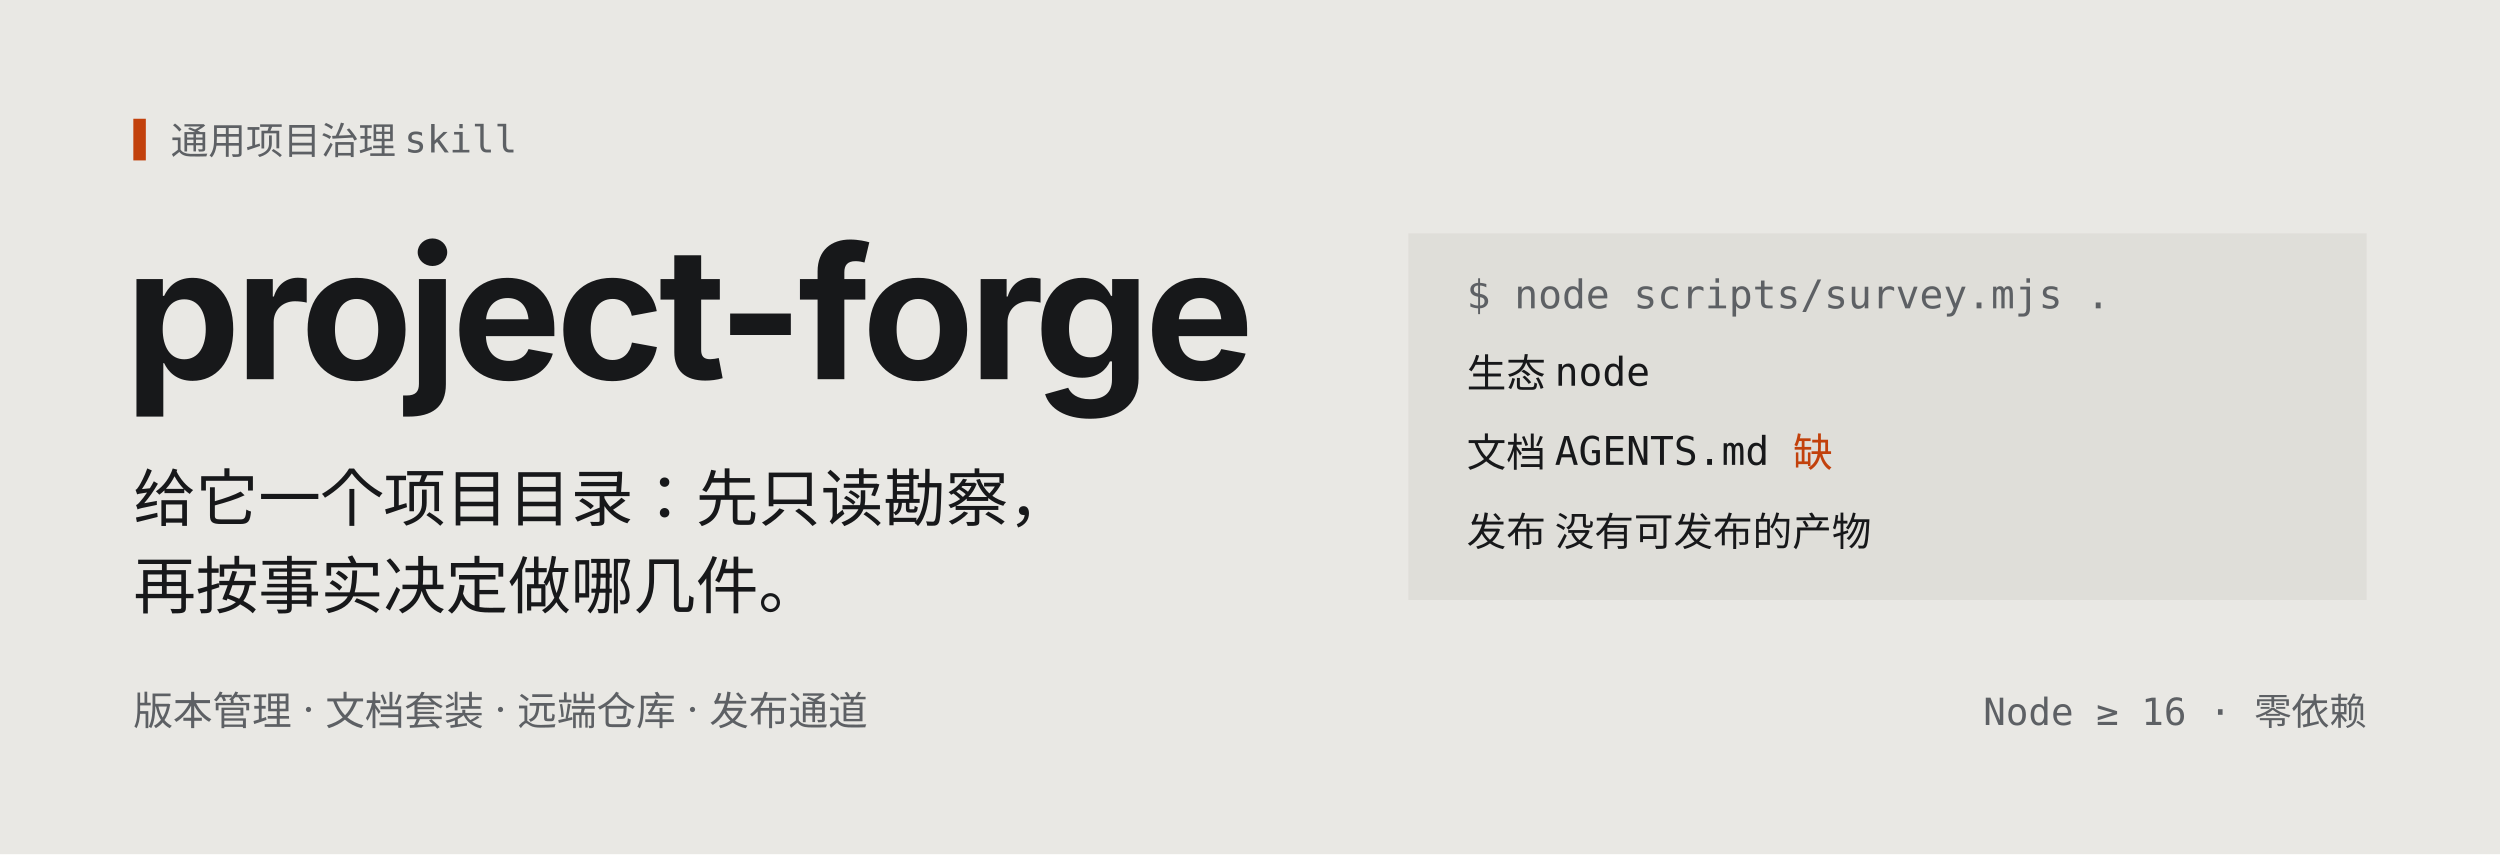
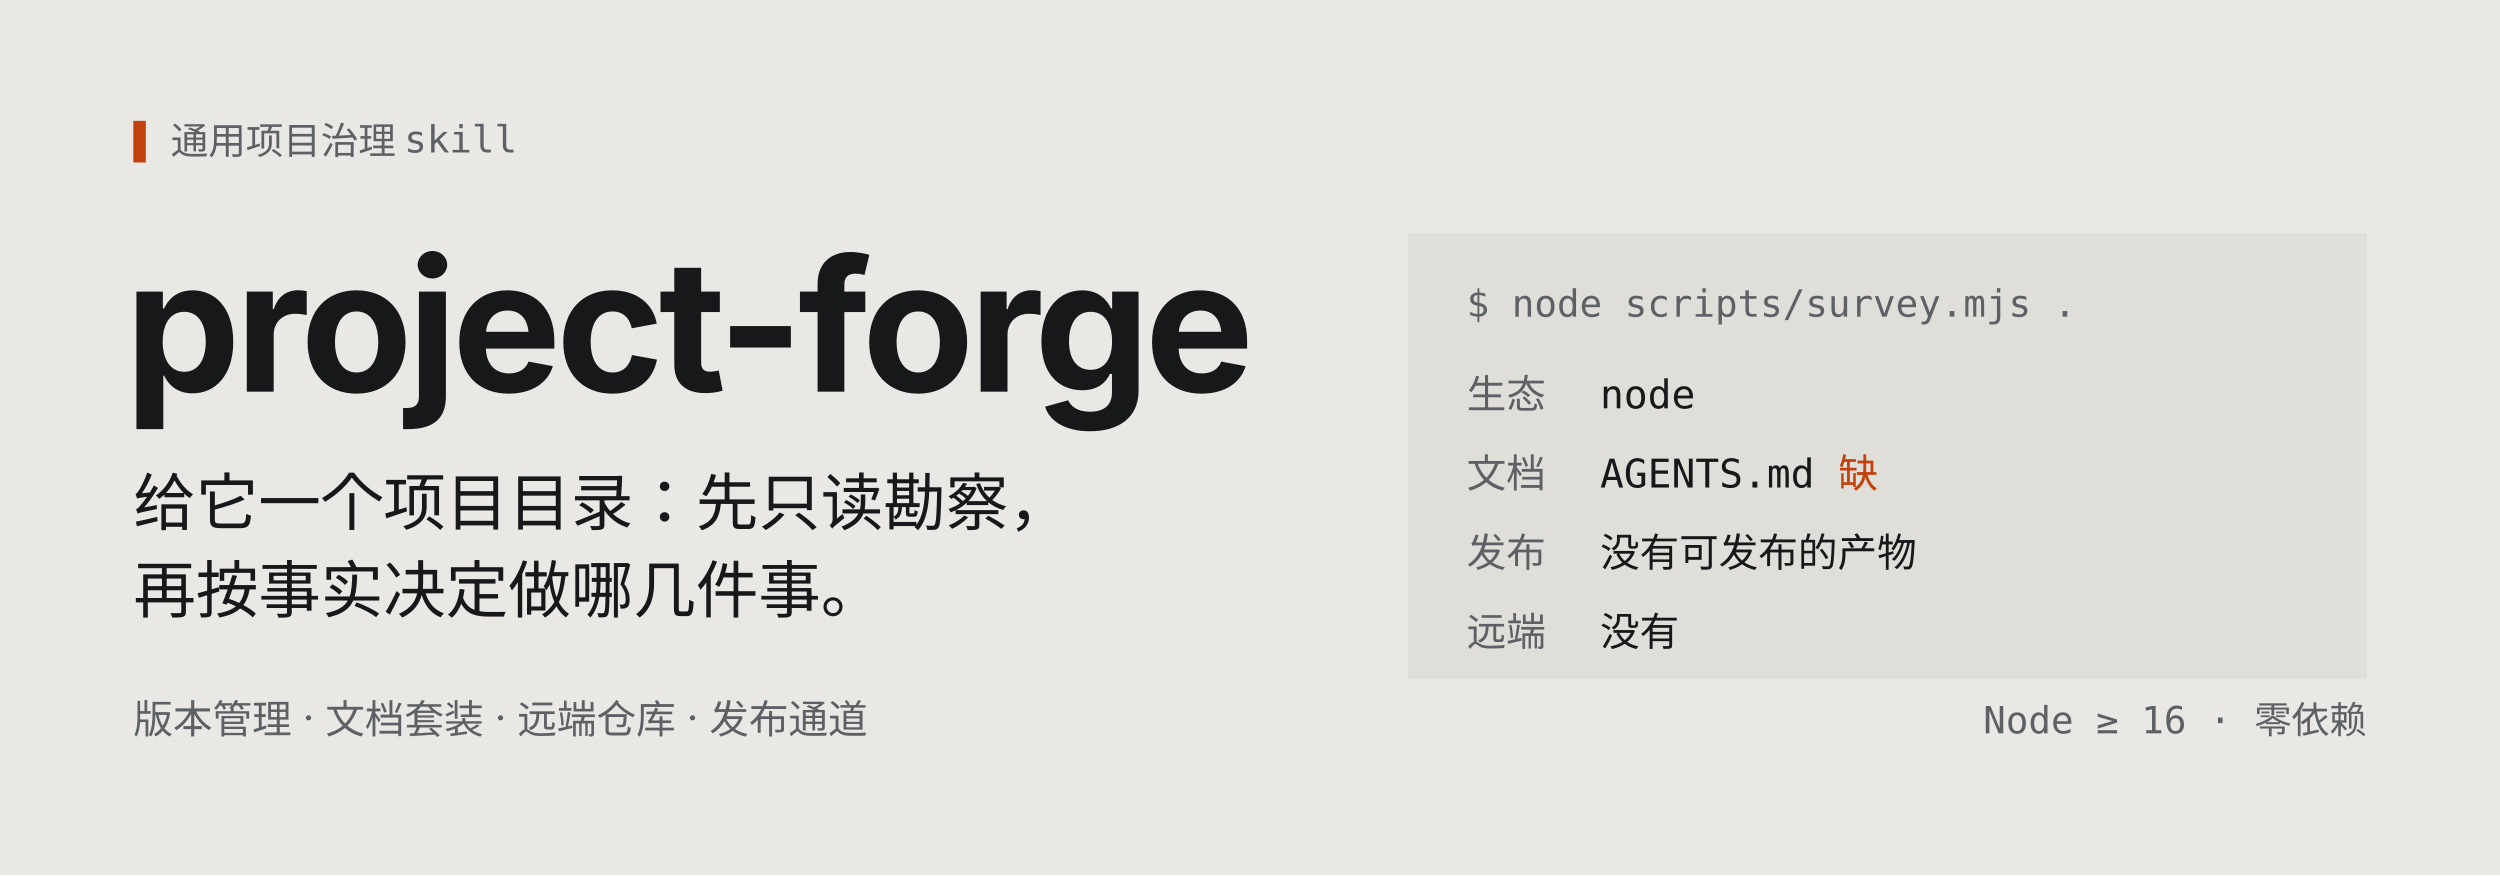
- <svg xmlns="http://www.w3.org/2000/svg" width="1200" height="410" viewBox="0 0 1200 410" role="img" aria-labelledby="hero-title hero-desc">
-   <rect width="1200" height="410" fill="#E9E8E4" />
-   <g id="title-block">
-     <rect x="64" y="57" width="6" height="20" fill="#C2410C" />
+ <svg xmlns="http://www.w3.org/2000/svg" width="1200" height="420" viewBox="0 0 1200 420" role="img" aria-labelledby="pfHeroTitle pfHeroDesc">
+   <rect width="1200" height="420" fill="#E9E8E4" />
+   <g id="title-block" font-family="-apple-system, BlinkMacSystemFont, 'Segoe UI', 'PingFang SC', sans-serif">
+     <rect x="64" y="58" width="6" height="20" fill="#C2410C" />
    <text x="82" y="74" font-family="ui-monospace, SFMono-Regular, Menlo, monospace" font-size="18" fill="#5D6064">通用项目治理 skill</text>
-     <text x="60" y="182" font-family="-apple-system, BlinkMacSystemFont, 'Segoe UI', 'PingFang SC', sans-serif" font-size="88" font-weight="700" letter-spacing="-2.5" fill="#17181A">project-forge</text>
-     <text x="64" y="250" font-family="-apple-system, BlinkMacSystemFont, 'Segoe UI', 'PingFang SC', sans-serif" font-size="30" fill="#17181A">给它一个项目目录：先只读勘察，</text>
-     <text x="64" y="292" font-family="-apple-system, BlinkMacSystemFont, 'Segoe UI', 'PingFang SC', sans-serif" font-size="30" fill="#17181A">再按事实决定做哪几件。</text>
-     <text x="64" y="348" font-family="-apple-system, BlinkMacSystemFont, 'Segoe UI', 'PingFang SC', sans-serif" font-size="19" fill="#5D6064">版本管理 · 文档套装 · 远端仓库 · 发布通道</text>
-     <text x="1136" y="348" text-anchor="end" font-family="ui-monospace, SFMono-Regular, Menlo, monospace" font-size="18" fill="#5D6064">Node ≥ 16 · 零依赖</text>
+     <text x="60" y="188" font-size="88" font-weight="700" letter-spacing="-2.5" fill="#17181A">project-forge</text>
+     <text x="64" y="252" font-size="30" fill="#17181A">给它一个项目目录：先只读勘察，</text>
+     <text x="64" y="294" font-size="30" fill="#17181A">再按事实决定做哪几件事。</text>
+     <text x="64" y="352" font-size="19" fill="#5D6064">版本管理 · 文档套装 · 远端仓库 · 发布通道</text>
+     <text x="1136" y="352" font-size="18" text-anchor="end" fill="#5D6064" font-family="ui-monospace, SFMono-Regular, Menlo, monospace">Node ≥ 16 · 零依赖</text>
  </g>
  <g id="survey-proof">
-     <rect x="676" y="112" width="460" height="176" fill="#DFDED9" />
-     <text x="704" y="148" font-family="ui-monospace, SFMono-Regular, Menlo, monospace" font-size="19" fill="#5D6064">$ node scripts/survey.mjs .</text>
-     <text x="704" y="186" font-family="ui-monospace, SFMono-Regular, Menlo, monospace" font-size="19" fill="#17181A">生态   node</text>
-     <text x="704" y="224" font-family="ui-monospace, SFMono-Regular, Menlo, monospace" font-size="19" fill="#17181A">文档   AGENTS.md <tspan fill="#C2410C">缺</tspan>
-     </text>
-     <text x="704" y="262" font-family="ui-monospace, SFMono-Regular, Menlo, monospace" font-size="19" fill="#17181A">发布   没有可发布的产物</text>
+     <rect x="676" y="112" width="460" height="214" fill="#DFDED9" />
+     <text x="704" y="152" font-family="ui-monospace, SFMono-Regular, Menlo, monospace" font-size="18" fill="#5D6064">$ node scripts/survey.mjs .</text>
+     <g font-family="ui-monospace, SFMono-Regular, Menlo, monospace" font-size="19">
+       <text x="704" y="196" fill="#5D6064">生态</text>
+       <text x="768" y="196" fill="#17181A">node</text>
+       <text x="704" y="234" fill="#5D6064">文档</text>
+       <text x="768" y="234" fill="#17181A">AGENTS.md <tspan fill="#C2410C">缺</tspan>
+       </text>
+       <text x="704" y="272" fill="#5D6064">发布</text>
+       <text x="768" y="272" fill="#17181A">没有可发布的产物</text>
+       <text x="704" y="310" fill="#5D6064">远端</text>
+       <text x="768" y="310" fill="#17181A">没有</text>
+     </g>
  </g>
</svg>
